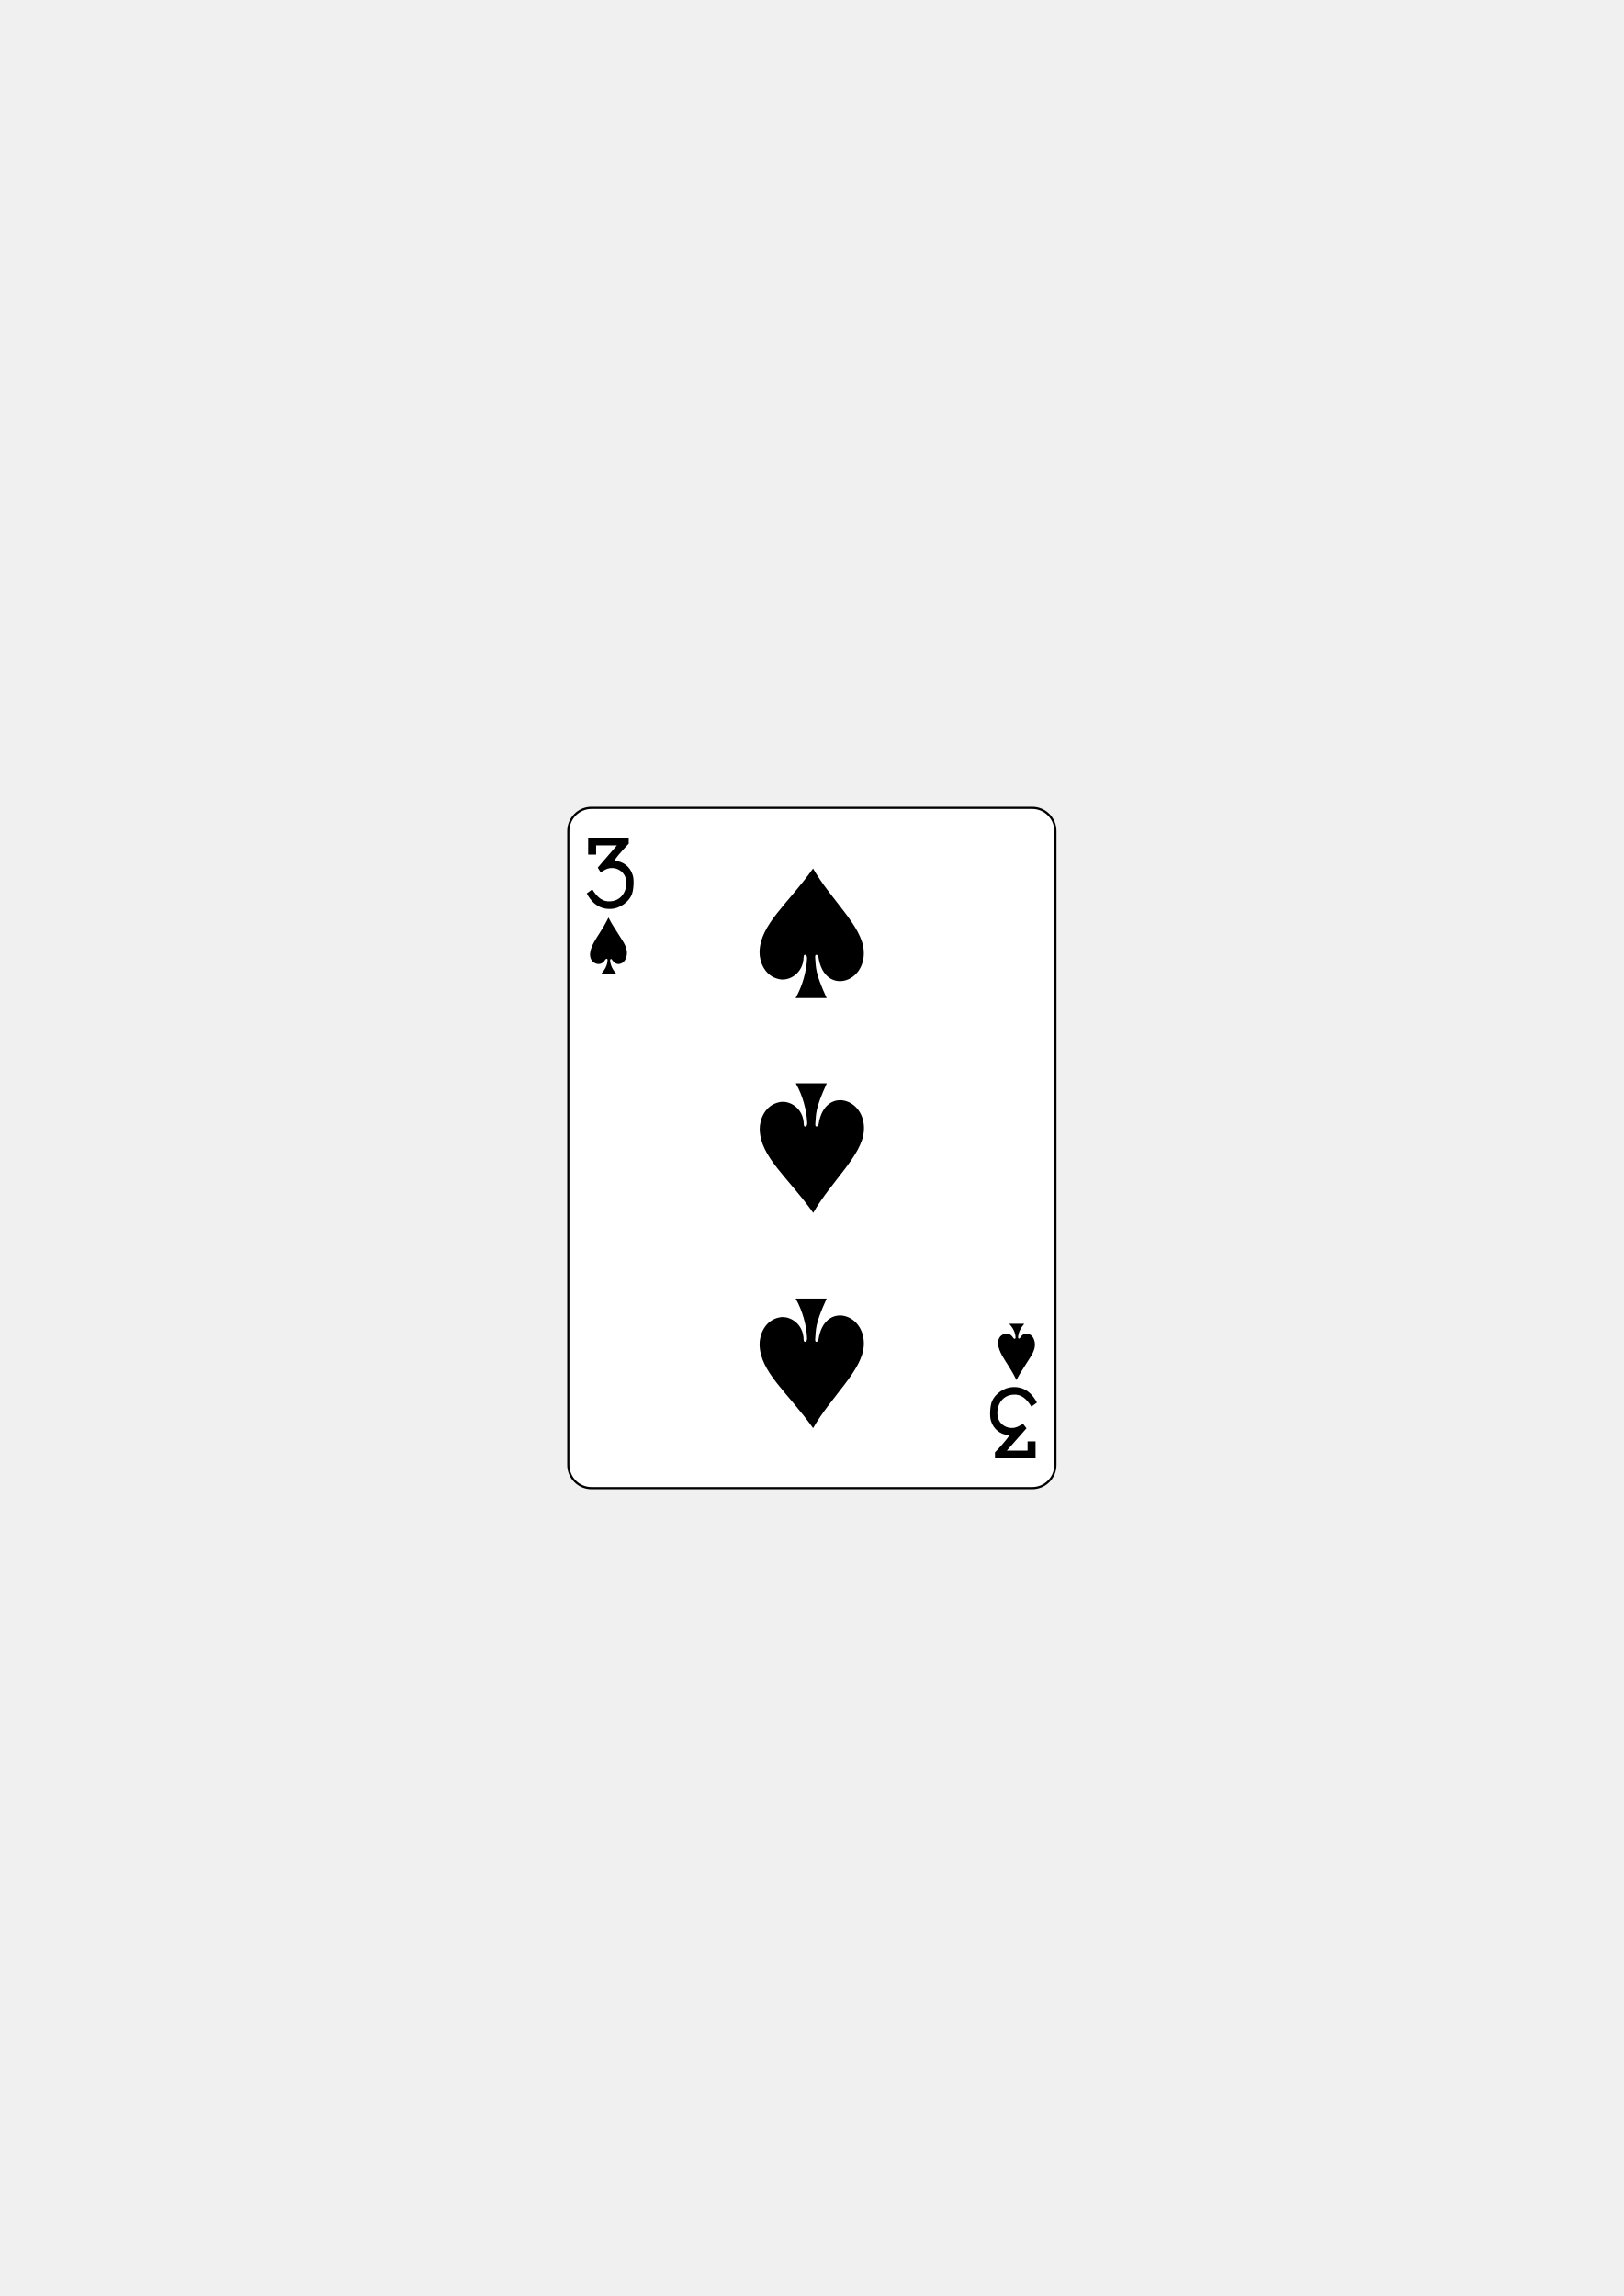
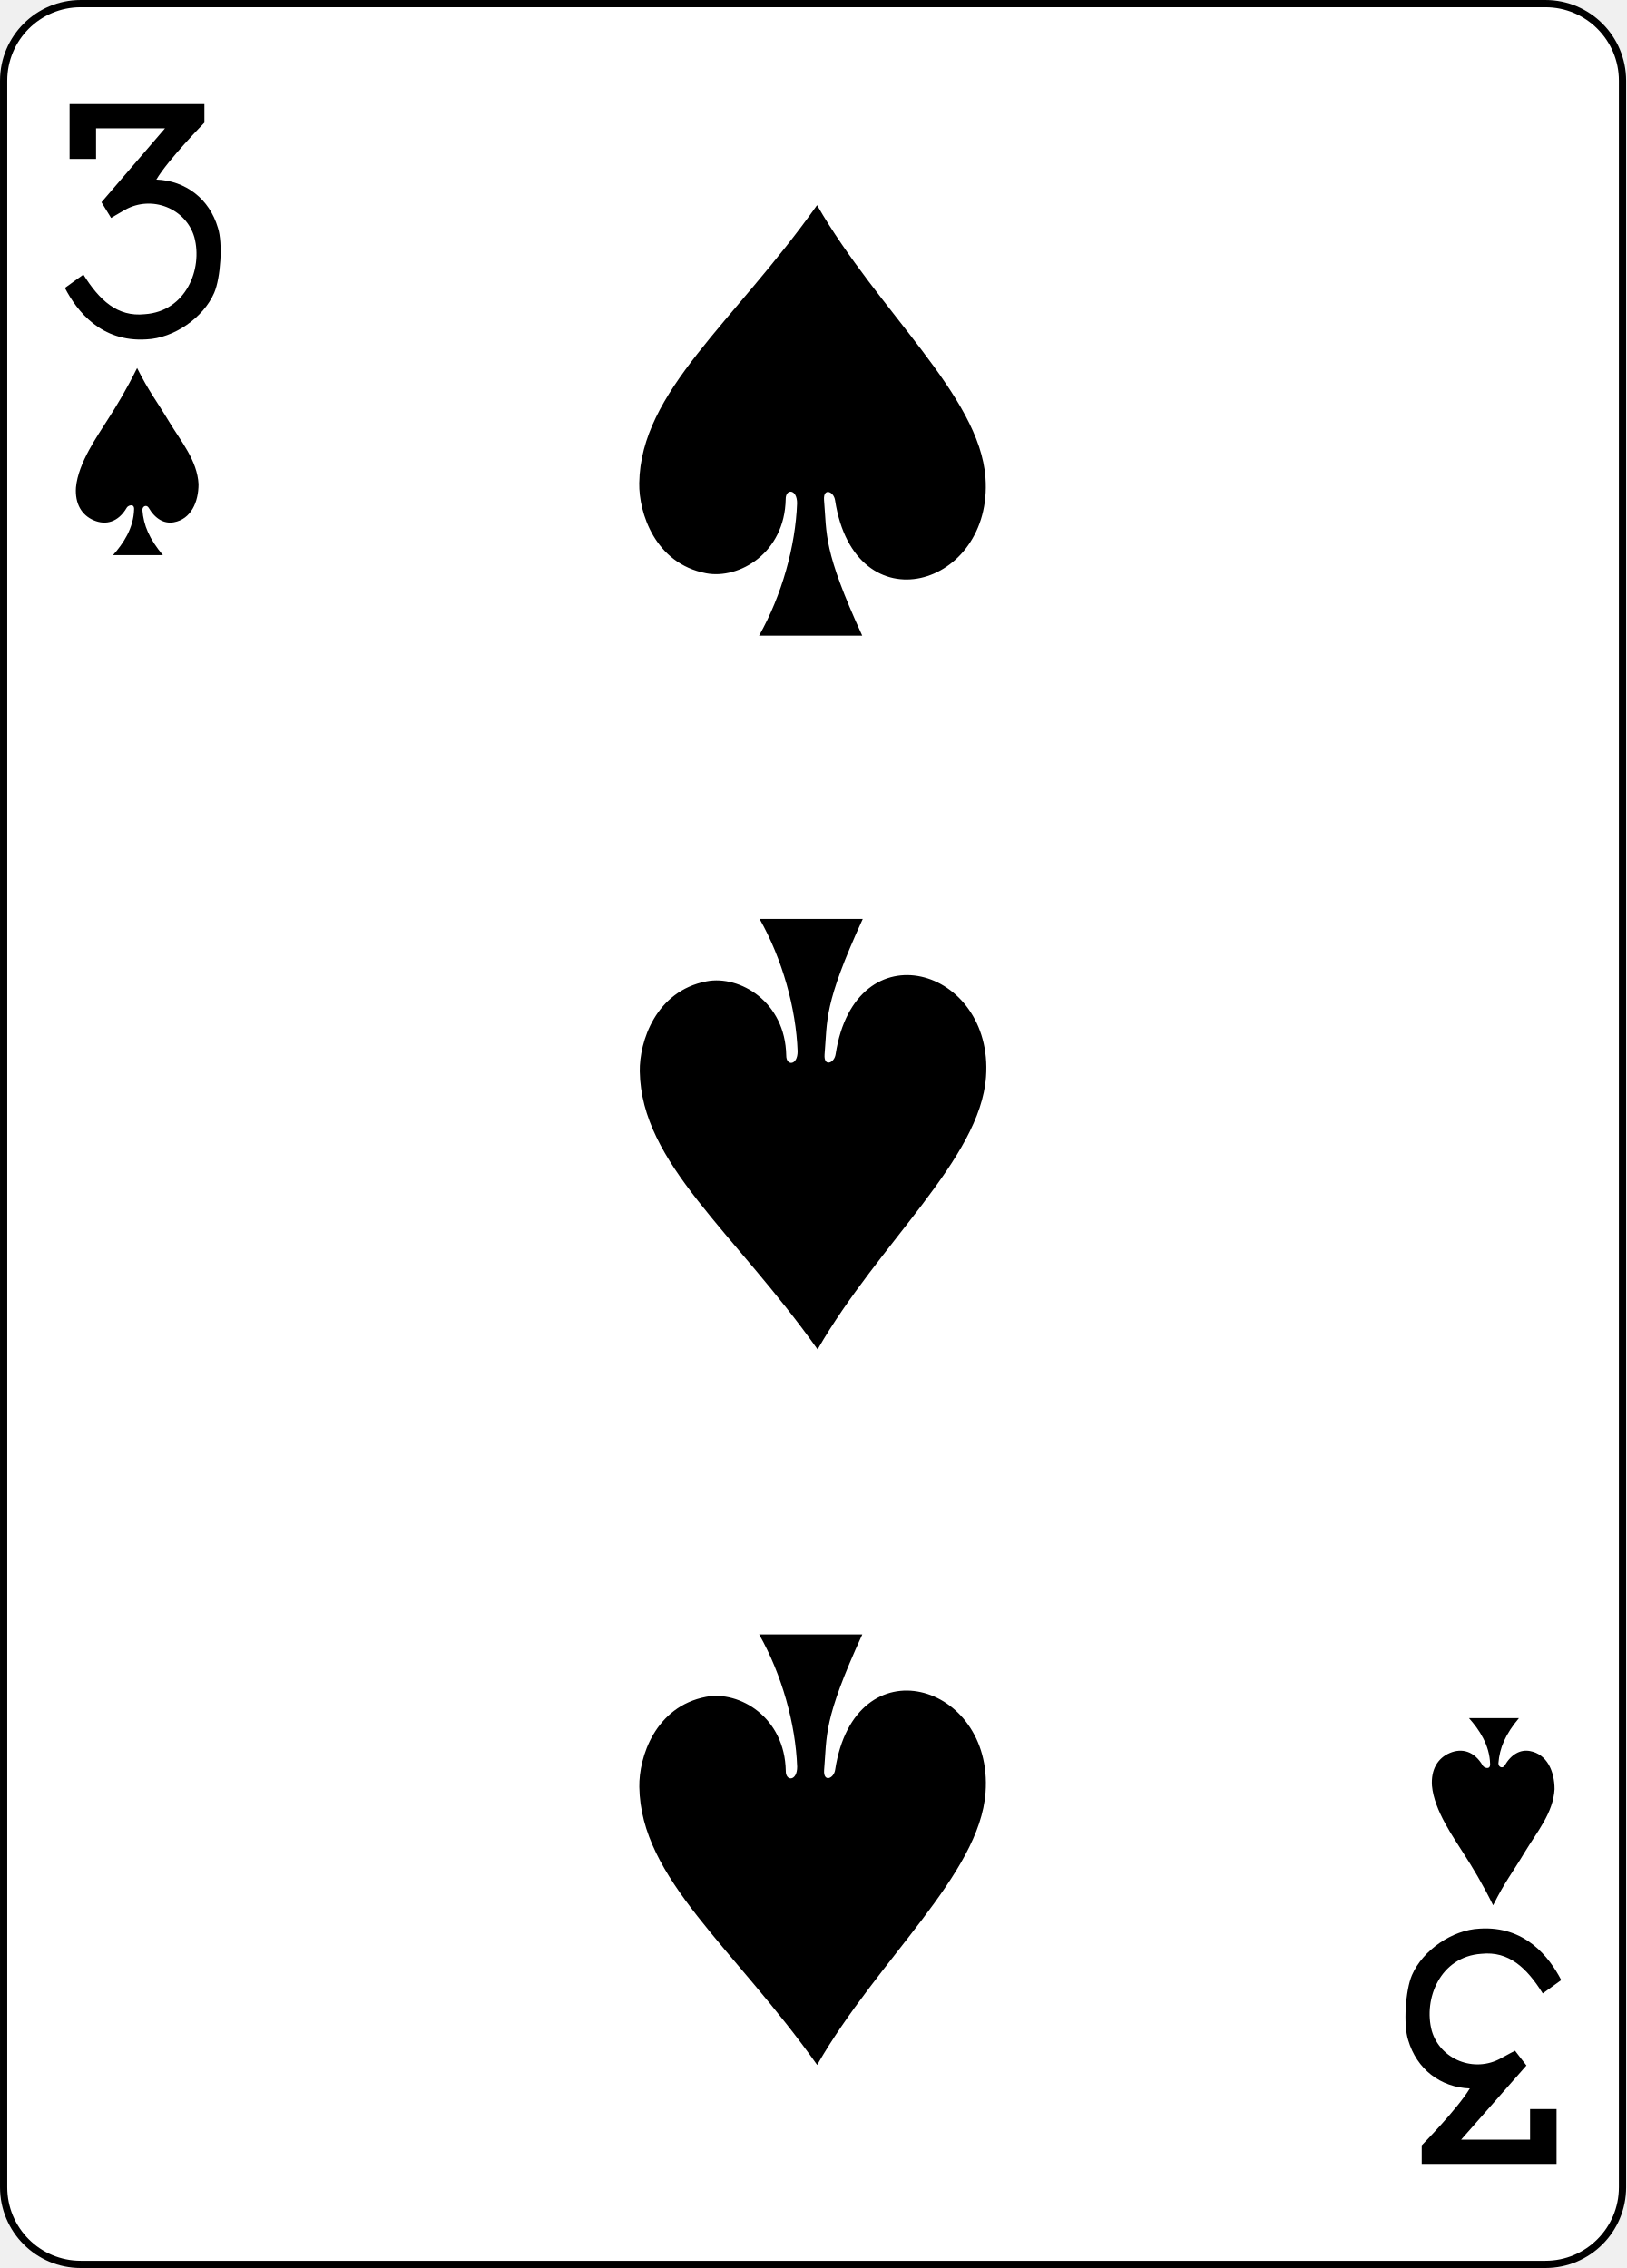
- <svg xmlns="http://www.w3.org/2000/svg" width="744.094" height="1052.362" id="svg4423" version="1.1">
+ <svg xmlns="http://www.w3.org/2000/svg" width="224.225" height="312.808" id="svg4423" version="1.1">
  <defs id="defs4425" />
-   <g id="layer1">
+   <g id="layer1" transform="translate(-259.9348,-369.7772)">
    <g transform="translate(-1160.768,92.13511)" id="g3523" style="display:inline">
      <g id="g8060">
        <g id="g8890-0" style="display:inline" transform="translate(-5059.956,3024.952)">
-           <rect ry="10.63" rx="10.63" style="fill:#ffffff;fill-opacity:1;stroke:#000000;stroke-width:0.997;stroke-miterlimit:4;stroke-opacity:1;stroke-dasharray:none;display:inline" id="rect6351-2" width="223.228" height="311.811" x="6481.158" y="-2746.811" />
+           <rect ry="10.63" rx="10.63" style="display:inline;fill:#ffffff;fill-opacity:1;stroke:#000000;stroke-width:0.997;stroke-miterlimit:4;stroke-dasharray:none;stroke-opacity:1" id="rect6351-2" width="223.228" height="311.811" x="6481.158" y="-2746.811" />
          <g id="g8582-4" transform="matrix(0.3010621,0,0,0.3010621,5635.595,-1948.954)">
-             <path style="fill:#000000;fill-opacity:1;display:inline" d="m 2836.664,-2519.891 8.461,-6.112 c 7.354,11.738 15.562,19.474 28.118,18.144 18.845,-1.267 26.649,-20.661 22.704,-35.285 -3.809,-13.103 -19.417,-19.495 -31.815,-12.498 -2.924,1.65 -6.305,3.688 -6.305,3.688 l -4.414,-7.194 29.109,-33.863 -31.59,0 0,14.016 -12.122,0 0,-25.128 61.746,0 0,8.529 c 0,0 -16.538,16.837 -22.013,26.066 13.469,0.49 24.323,8.864 28.208,22.116 2.28,6.97 1.255,22.922 -1.716,29.788 -4.961,11.463 -18.548,20.759 -30.962,21.297 -20.828,1.376 -31.893,-12.961 -37.408,-23.562 z" id="path7102-86" />
-             <path id="path7118-50" d="m 3522.005,-1744.688 -8.461,6.112 c -7.354,-11.738 -15.562,-19.474 -28.118,-18.144 -18.845,1.267 -26.649,20.661 -22.704,35.285 3.809,13.103 19.417,19.495 31.815,12.498 2.924,-1.65 6.305,-3.375 6.305,-3.375 l 5.226,6.757 -29.922,33.988 31.59,0 0,-14.016 12.122,0 0,25.128 -61.746,0 0,-8.529 c 0,0 16.538,-16.837 22.013,-26.066 -13.469,-0.49 -24.323,-8.864 -28.208,-22.116 -2.28,-6.97 -1.255,-22.922 1.716,-29.788 4.961,-11.463 18.548,-20.759 30.962,-21.297 20.828,-1.376 31.893,12.961 37.408,23.562 z" style="fill:#000000;fill-opacity:1;display:inline" />
+             <path style="display:inline;fill:#000000;fill-opacity:1" d="m 2836.664,-2519.891 8.461,-6.112 c 7.354,11.738 15.562,19.474 28.118,18.144 18.845,-1.267 26.649,-20.661 22.704,-35.285 -3.809,-13.103 -19.417,-19.495 -31.815,-12.498 -2.924,1.65 -6.305,3.688 -6.305,3.688 l -4.414,-7.194 29.109,-33.863 h -31.59 v 14.016 h -12.122 v -25.128 h 61.746 v 8.529 c 0,0 -16.538,16.837 -22.013,26.066 13.469,0.49 24.323,8.864 28.208,22.116 2.28,6.97 1.255,22.922 -1.716,29.788 -4.961,11.463 -18.548,20.759 -30.962,21.297 -20.828,1.376 -31.893,-12.961 -37.408,-23.562 z" id="path7102-86" />
+             <path id="path7118-50" d="m 3522.005,-1744.688 -8.461,6.112 c -7.354,-11.738 -15.562,-19.474 -28.118,-18.144 -18.845,1.267 -26.649,20.661 -22.704,35.285 3.809,13.103 19.417,19.495 31.815,12.498 2.924,-1.65 6.305,-3.375 6.305,-3.375 l 5.226,6.757 -29.922,33.988 h 31.59 v -14.016 h 12.122 v 25.128 h -61.746 v -8.529 c 0,0 16.538,-16.837 22.013,-26.066 -13.469,-0.49 -24.323,-8.864 -28.208,-22.116 -2.28,-6.97 -1.255,-22.922 1.716,-29.788 4.961,-11.463 18.548,-20.759 30.962,-21.297 20.828,-1.376 31.893,12.961 37.408,23.562 z" style="display:inline;fill:#000000;fill-opacity:1" />
          </g>
        </g>
      </g>
-       <path id="path3196" d="m 1530.612,347.075 c 0.015,-2.026 -1.587,-2.064 -1.569,-0.586 -0.134,7.429 -6.417,11.086 -10.981,10.219 -7.036,-1.338 -9.282,-8.322 -9.215,-12.435 0.207,-12.696 12.988,-22.058 24.52,-38.335 8.45,14.691 22.397,26.23 23.223,37.586 1.098,15.098 -18.009,20.73 -20.737,3.133 -0.176,-1.243 -1.64,-1.801 -1.526,-0.065 0.414,4.823 -0.175,6.831 5.266,18.719 l -14.222,0 c 3.15,-5.555 5.025,-12.375 5.24,-18.236 z" style="fill:#000000;fill-opacity:1;display:inline" />
-       <path id="path3256" d="m 1530.686,422.621 c 0.015,2.026 -1.587,2.064 -1.569,0.586 -0.134,-7.429 -6.417,-11.086 -10.981,-10.219 -7.036,1.338 -9.282,8.322 -9.215,12.435 0.207,12.696 12.988,22.058 24.52,38.335 8.45,-14.691 22.397,-26.23 23.223,-37.586 1.098,-15.098 -18.009,-20.73 -20.737,-3.133 -0.176,1.243 -1.64,1.801 -1.526,0.065 0.414,-4.823 -0.175,-6.831 5.266,-18.719 l -14.222,0 c 3.15,5.555 5.025,12.375 5.24,18.236 z" style="fill:#000000;fill-opacity:1;display:inline" />
-       <path id="path3258" d="m 1530.623,521.302 c 0.015,2.026 -1.587,2.064 -1.569,0.586 -0.134,-7.429 -6.417,-11.086 -10.981,-10.219 -7.036,1.338 -9.282,8.322 -9.215,12.435 0.207,12.696 12.988,22.058 24.52,38.335 8.45,-14.691 22.397,-26.23 23.223,-37.586 1.098,-15.098 -18.009,-20.73 -20.737,-3.133 -0.176,1.243 -1.64,1.801 -1.526,0.065 0.414,-4.823 -0.175,-6.831 5.266,-18.719 l -14.222,0 c 3.15,5.555 5.025,12.375 5.24,18.236 z" style="fill:#000000;fill-opacity:1;display:inline" />
-       <path id="path3312" d="m 1439.195,347.861 c 0.01,-0.872 -0.895,-0.465 -1.018,-0.19 -1.163,1.986 -2.865,2.448 -4.548,1.732 -1.667,-0.709 -2.604,-2.28 -2.454,-4.522 0.31,-3.438 3.035,-7.2 4.355,-9.326 1.252,-1.93 2.628,-4.222 4.077,-7.154 1.697,3.363 2.559,4.321 4.405,7.391 1.626,2.704 3.893,5.353 4.067,8.622 0,2.485 -1.046,4.832 -3.399,5.259 -1.331,0.242 -2.579,-0.442 -3.504,-2.037 -0.282,-0.407 -0.849,-0.195 -0.839,0.362 0.165,2.093 0.955,3.983 2.829,6.212 l -6.887,0 c 1.41,-1.576 2.849,-3.704 2.915,-6.349 z" style="fill:#000000;fill-opacity:1;display:inline" />
-       <path style="fill:#000000;fill-opacity:1;display:inline" d="m 1626.177,520.961 c 0.01,0.872 -0.895,0.465 -1.018,0.19 -1.163,-1.986 -2.865,-2.448 -4.548,-1.732 -1.667,0.709 -2.604,2.28 -2.454,4.522 0.31,3.438 3.035,7.2 4.355,9.326 1.252,1.93 2.628,4.222 4.077,7.154 1.697,-3.363 2.559,-4.321 4.405,-7.392 1.626,-2.704 3.893,-5.353 4.067,-8.622 0,-2.485 -1.046,-4.832 -3.399,-5.259 -1.331,-0.242 -2.579,0.442 -3.504,2.037 -0.282,0.407 -0.849,0.195 -0.839,-0.362 0.165,-2.093 0.955,-3.983 2.829,-6.212 l -6.887,0 c 1.41,1.576 2.849,3.704 2.915,6.349 z" id="path3334" />
+       <path id="path3196" d="m 1530.612,347.075 c 0.015,-2.026 -1.587,-2.064 -1.569,-0.586 -0.134,7.429 -6.417,11.086 -10.981,10.219 -7.036,-1.338 -9.282,-8.322 -9.215,-12.435 0.207,-12.696 12.988,-22.058 24.52,-38.335 8.45,14.691 22.397,26.23 23.223,37.586 1.098,15.098 -18.009,20.73 -20.737,3.133 -0.176,-1.243 -1.64,-1.801 -1.526,-0.065 0.414,4.823 -0.175,6.831 5.266,18.719 h -14.222 c 3.15,-5.555 5.025,-12.375 5.24,-18.236 z" style="display:inline;fill:#000000;fill-opacity:1" />
+       <path id="path3256" d="m 1530.686,422.621 c 0.015,2.026 -1.587,2.064 -1.569,0.586 -0.134,-7.429 -6.417,-11.086 -10.981,-10.219 -7.036,1.338 -9.282,8.322 -9.215,12.435 0.207,12.696 12.988,22.058 24.52,38.335 8.45,-14.691 22.397,-26.23 23.223,-37.586 1.098,-15.098 -18.009,-20.73 -20.737,-3.133 -0.176,1.243 -1.64,1.801 -1.526,0.065 0.414,-4.823 -0.175,-6.831 5.266,-18.719 h -14.222 c 3.15,5.555 5.025,12.375 5.24,18.236 z" style="display:inline;fill:#000000;fill-opacity:1" />
+       <path id="path3258" d="m 1530.623,521.302 c 0.015,2.026 -1.587,2.064 -1.569,0.586 -0.134,-7.429 -6.417,-11.086 -10.981,-10.219 -7.036,1.338 -9.282,8.322 -9.215,12.435 0.207,12.696 12.988,22.058 24.52,38.335 8.45,-14.691 22.397,-26.23 23.223,-37.586 1.098,-15.098 -18.009,-20.73 -20.737,-3.133 -0.176,1.243 -1.64,1.801 -1.526,0.065 0.414,-4.823 -0.175,-6.831 5.266,-18.719 h -14.222 c 3.15,5.555 5.025,12.375 5.24,18.236 z" style="display:inline;fill:#000000;fill-opacity:1" />
+       <path id="path3312" d="m 1439.195,347.861 c 0.01,-0.872 -0.895,-0.465 -1.018,-0.19 -1.163,1.986 -2.865,2.448 -4.548,1.732 -1.667,-0.709 -2.604,-2.28 -2.454,-4.522 0.31,-3.438 3.035,-7.2 4.355,-9.326 1.252,-1.93 2.628,-4.222 4.077,-7.154 1.697,3.363 2.559,4.321 4.405,7.391 1.626,2.704 3.893,5.353 4.067,8.622 0,2.485 -1.046,4.832 -3.399,5.259 -1.331,0.242 -2.579,-0.442 -3.504,-2.037 -0.282,-0.407 -0.849,-0.195 -0.839,0.362 0.165,2.093 0.955,3.983 2.829,6.212 h -6.887 c 1.41,-1.576 2.849,-3.704 2.915,-6.349 z" style="display:inline;fill:#000000;fill-opacity:1" />
+       <path style="display:inline;fill:#000000;fill-opacity:1" d="m 1626.177,520.961 c 0.01,0.872 -0.895,0.465 -1.018,0.19 -1.163,-1.986 -2.865,-2.448 -4.548,-1.732 -1.667,0.709 -2.604,2.28 -2.454,4.522 0.31,3.438 3.035,7.2 4.355,9.326 1.252,1.93 2.628,4.222 4.077,7.154 1.697,-3.363 2.559,-4.321 4.405,-7.392 1.626,-2.704 3.893,-5.353 4.067,-8.622 0,-2.485 -1.046,-4.832 -3.399,-5.259 -1.331,-0.242 -2.579,0.442 -3.504,2.037 -0.282,0.407 -0.849,0.195 -0.839,-0.362 0.165,-2.093 0.955,-3.983 2.829,-6.212 h -6.887 c 1.41,1.576 2.849,3.704 2.915,6.349 z" id="path3334" />
    </g>
  </g>
</svg>
